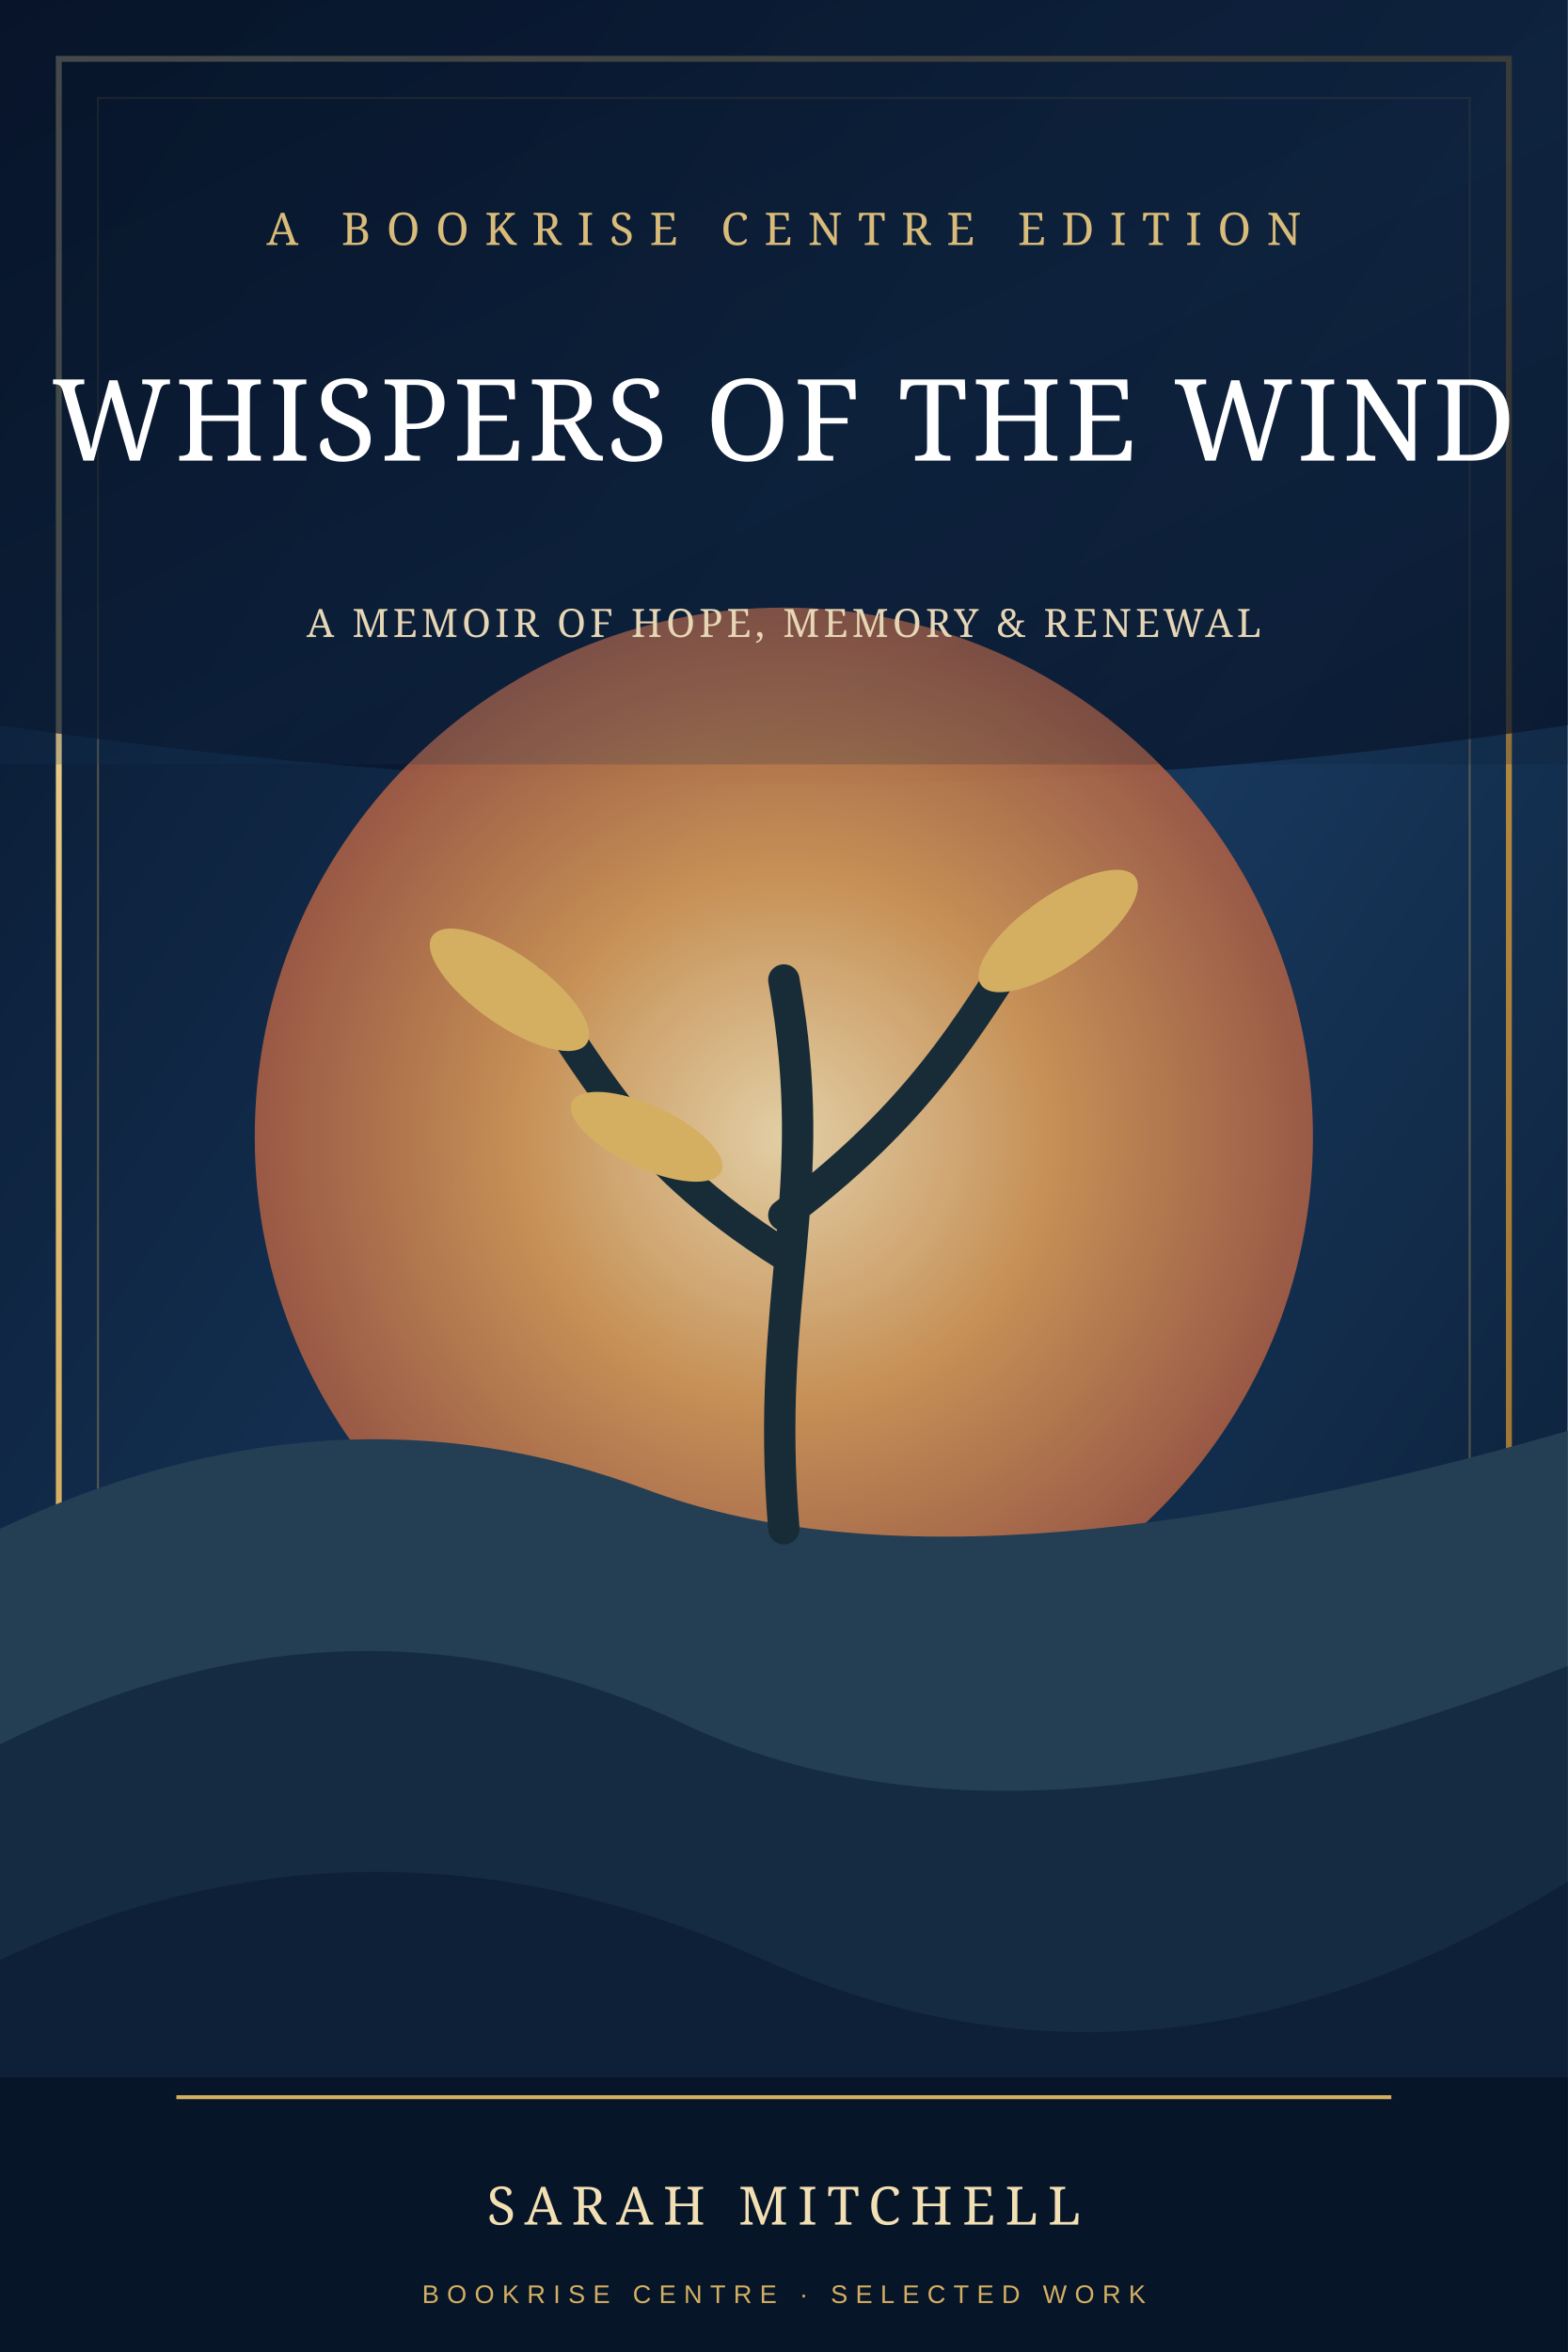
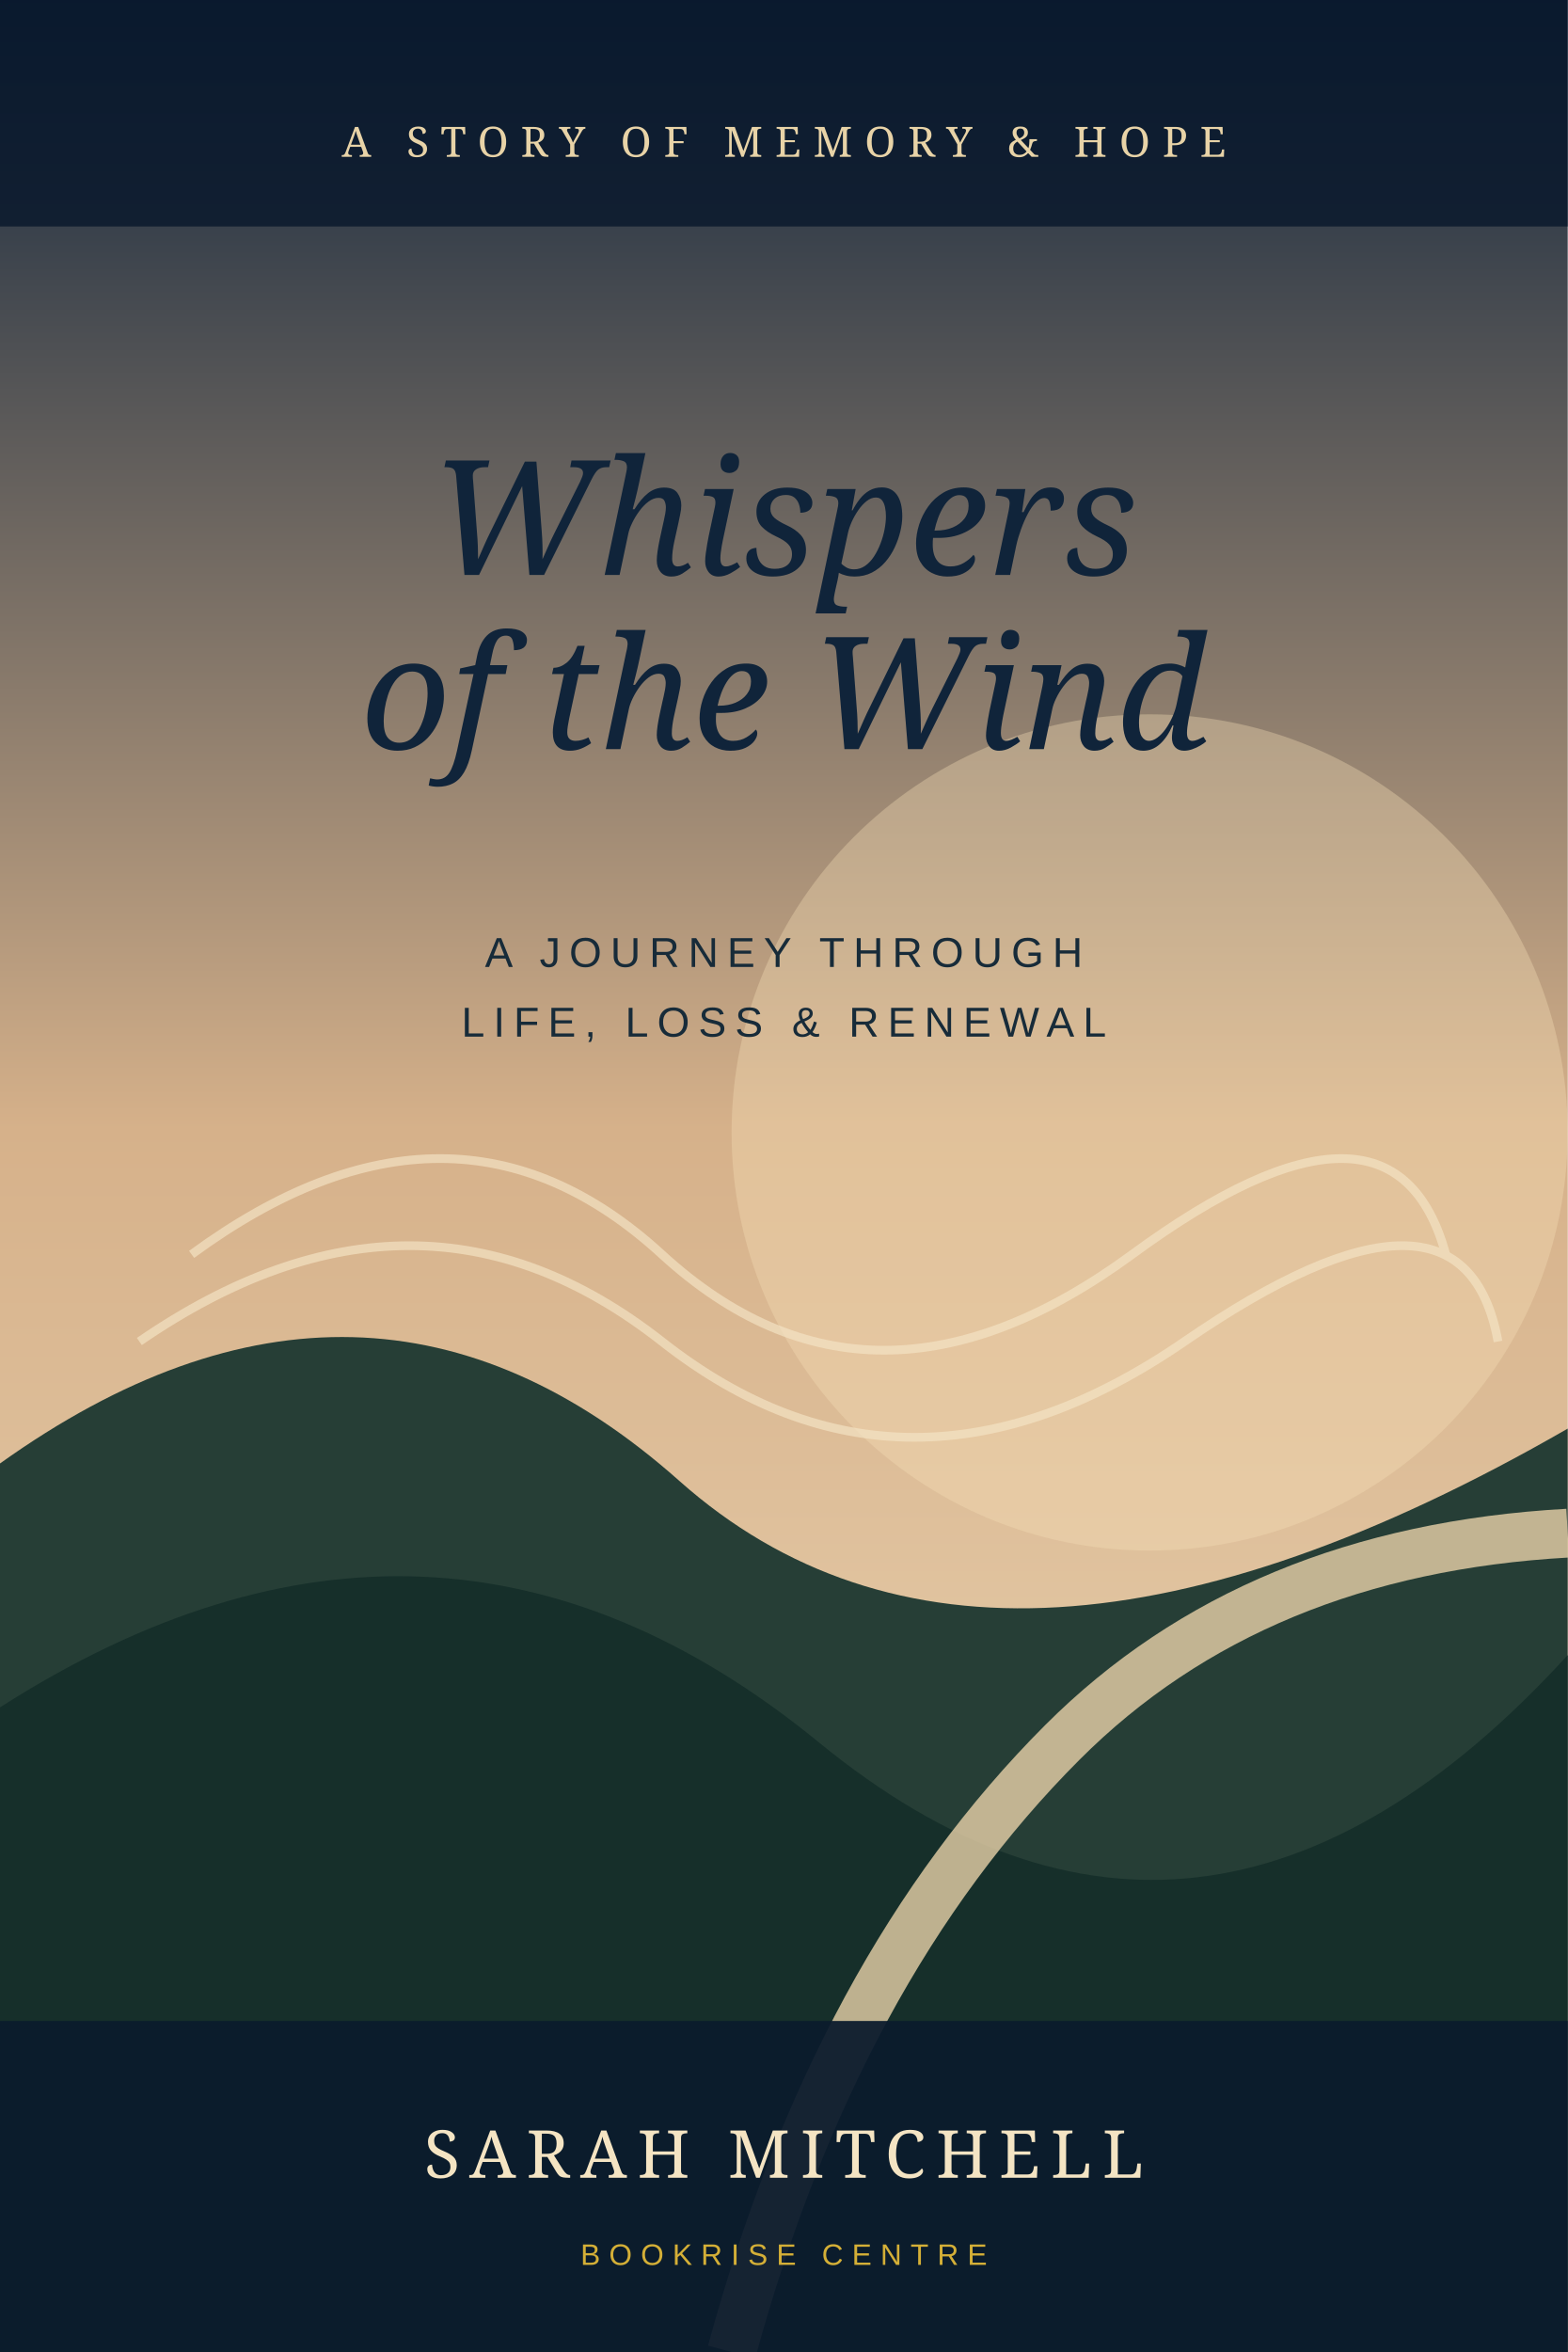
- <svg xmlns="http://www.w3.org/2000/svg" width="800" height="1200" viewBox="0 0 800 1200" role="img" aria-label="WHISPERS OF THE WIND book cover">
+ <svg xmlns="http://www.w3.org/2000/svg" width="900" height="1350" viewBox="0 0 900 1350">
  <defs>
-     <linearGradient id="bg" x2="1" y2="1">
-       <stop stop-color="#07152b" />
-       <stop offset=".55" stop-color="#17375b" />
-       <stop offset="1" stop-color="#08172b" />
+     <linearGradient id="sky" x2="0" y2="1">
+       <stop stop-color="#10243b" />
+       <stop offset=".48" stop-color="#d6b18a" />
+       <stop offset="1" stop-color="#f1dfbf" />
    </linearGradient>
-     <radialGradient id="sun">
-       <stop stop-color="#f8dfad" />
-       <stop offset=".5" stop-color="#d99a56" />
-       <stop offset="1" stop-color="#a75d45" />
-     </radialGradient>
-     <linearGradient id="gold" x2="1" y2="1">
-       <stop stop-color="#f6e0a5" />
-       <stop offset=".45" stop-color="#c99b48" />
-       <stop offset="1" stop-color="#8c642b" />
+     <linearGradient id="g" x2="1" y2="1">
+       <stop stop-color="#f7e7c4" />
+       <stop offset=".55" stop-color="#bd8e48" />
+       <stop offset="1" stop-color="#76522c" />
    </linearGradient>
  </defs>
-   <rect width="800" height="1200" fill="url(#bg)" />
-   <path d="M30 30H770V1170H30Z" fill="none" stroke="url(#gold)" stroke-width="3" />
-   <path d="M50 50H750V1150H50Z" fill="none" stroke="#d4af62" stroke-opacity=".35" />
-   <path d="M0 0H800V370Q400 430 0 370Z" fill="#071327" opacity=".68" />
-   <circle cx="400" cy="580" r="270" fill="url(#sun)" opacity=".9" />
-   <path d="M0 780 Q170 700 330 760 T800 730 V1200 H0Z" fill="#243e54" />
-   <path d="M0 890 Q180 800 350 880 T800 850 V1200 H0Z" fill="#152b42" />
-   <path d="M0 1000 Q190 910 390 1000 T800 960 V1200 H0Z" fill="#0e2037" />
-   <path d="M400 780 C390 660 420 610 400 500 M400 640 C320 590 300 540 270 500 M400 620 C480 560 500 510 530 470" stroke="#182c37" stroke-width="16" fill="none" stroke-linecap="round" />
-   <g fill="#d4af62">
-     <ellipse cx="260" cy="505" rx="48" ry="18" transform="rotate(35 260 505)" />
-     <ellipse cx="540" cy="475" rx="48" ry="18" transform="rotate(-35 540 475)" />
-     <ellipse cx="330" cy="580" rx="42" ry="16" transform="rotate(25 330 580)" />
+   <rect width="900" height="1350" fill="url(#sky)" />
+   <circle cx="660" cy="650" r="240" fill="#f5dfb6" opacity=".35" />
+   <path d="M0 840Q210 690 390 850T900 820V1350H0Z" fill="#263e36" />
+   <path d="M0 980Q250 820 470 1000T900 950V1350H0Z" fill="#162f2a" />
+   <path d="M420 1350Q480 1130 610 1000Q720 890 900 880" fill="none" stroke="#e8d2a9" stroke-width="28" opacity=".8" />
+   <path d="M0 0H900V130H0Z" fill="#08172b" opacity=".8" />
+   <text x="450" y="90" fill="#e8d3a7" font-family="Georgia" font-size="24" letter-spacing="7" text-anchor="middle">A STORY OF MEMORY &amp; HOPE</text>
+   <text x="450" y="330" fill="#10243a" font-family="Georgia" font-size="92" font-style="italic" text-anchor="middle">Whispers</text>
+   <text x="450" y="430" fill="#10243a" font-family="Georgia" font-size="90" font-style="italic" text-anchor="middle">of the Wind</text>
+   <path d="M170 485H730" stroke="url(#g)" stroke-width="4" />
+   <text x="450" y="555" fill="#172b39" font-family="Arial" font-size="24" letter-spacing="5" text-anchor="middle">A JOURNEY THROUGH</text>
+   <text x="450" y="595" fill="#172b39" font-family="Arial" font-size="24" letter-spacing="5" text-anchor="middle">LIFE, LOSS &amp; RENEWAL</text>
+   <g fill="none" stroke="#f5e5c6" stroke-width="5" opacity=".65">
+     <path d="M110 720q150-110 270 0t270 0t180 0" />
+     <path d="M80 770q160-110 300 0t300 0t180 0" />
  </g>
-   <rect y="0" width="800" height="390" fill="url(#bg)" opacity=".2" />
-   <text x="400" y="125" text-anchor="middle" fill="#d9bb7a" font-family="Georgia,serif" font-size="23" letter-spacing="8">A BOOKRISE CENTRE EDITION</text>
-   <text x="400" y="235" text-anchor="middle" fill="#fff" font-family="Georgia,serif" font-size="58" letter-spacing="2">WHISPERS OF THE WIND</text>
-   <path d="M170 275H630" stroke="url(#gold)" stroke-width="3" />
-   <text x="400" y="325" text-anchor="middle" fill="#e6d6b5" font-family="Georgia,serif" font-size="20" letter-spacing="2">A MEMOIR OF HOPE, MEMORY &amp; RENEWAL</text>
-   <rect x="0" y="1060" width="800" height="140" fill="#071327" opacity=".92" />
-   <path d="M90 1070H710" stroke="#d4af62" stroke-width="2" />
-   <text x="400" y="1135" text-anchor="middle" fill="#f2dfb4" font-family="Georgia,serif" font-size="27" letter-spacing="5">SARAH MITCHELL</text>
-   <text x="400" y="1175" text-anchor="middle" fill="#d4af62" font-family="Arial,sans-serif" font-size="13" letter-spacing="4">BOOKRISE CENTRE · SELECTED WORK</text>
+   <rect y="1160" width="900" height="190" fill="#0b1b2d" opacity=".94" />
+   <text x="450" y="1250" fill="#f4e4c3" font-family="Georgia" font-size="38" letter-spacing="6" text-anchor="middle">SARAH MITCHELL</text>
+   <text x="450" y="1300" fill="#d4af37" font-family="Arial" font-size="17" letter-spacing="5" text-anchor="middle">BOOKRISE CENTRE</text>
</svg>
